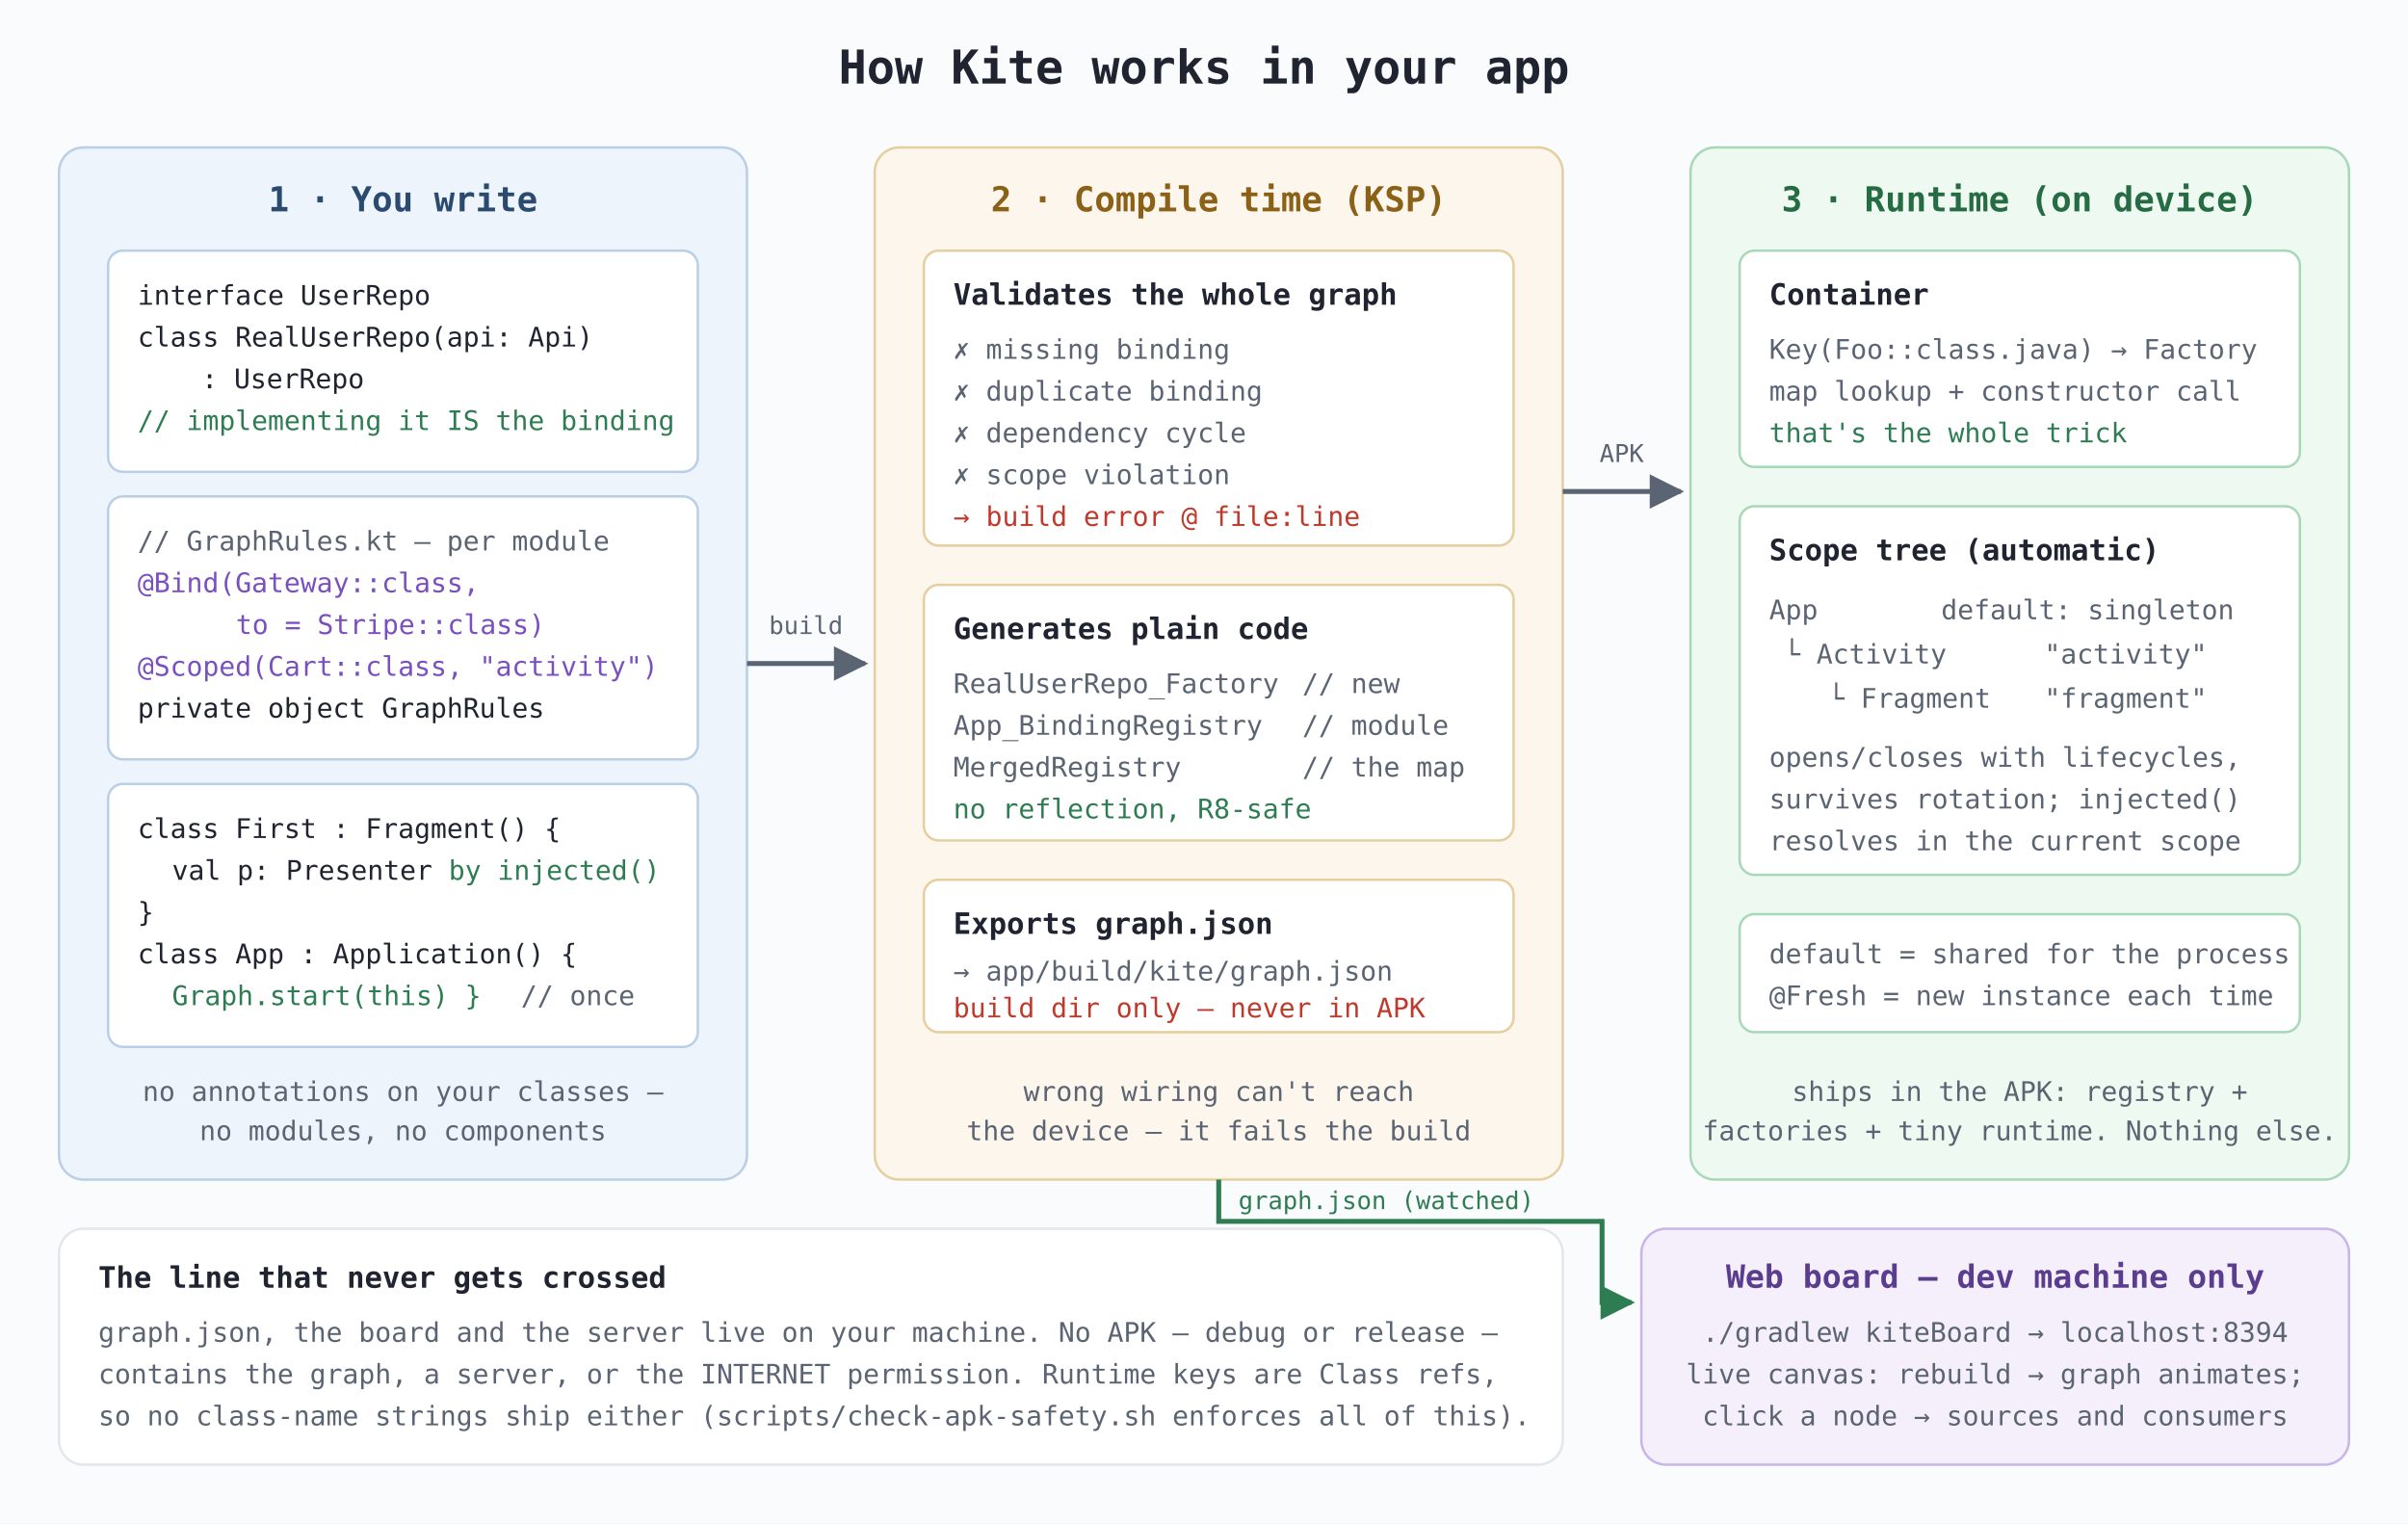
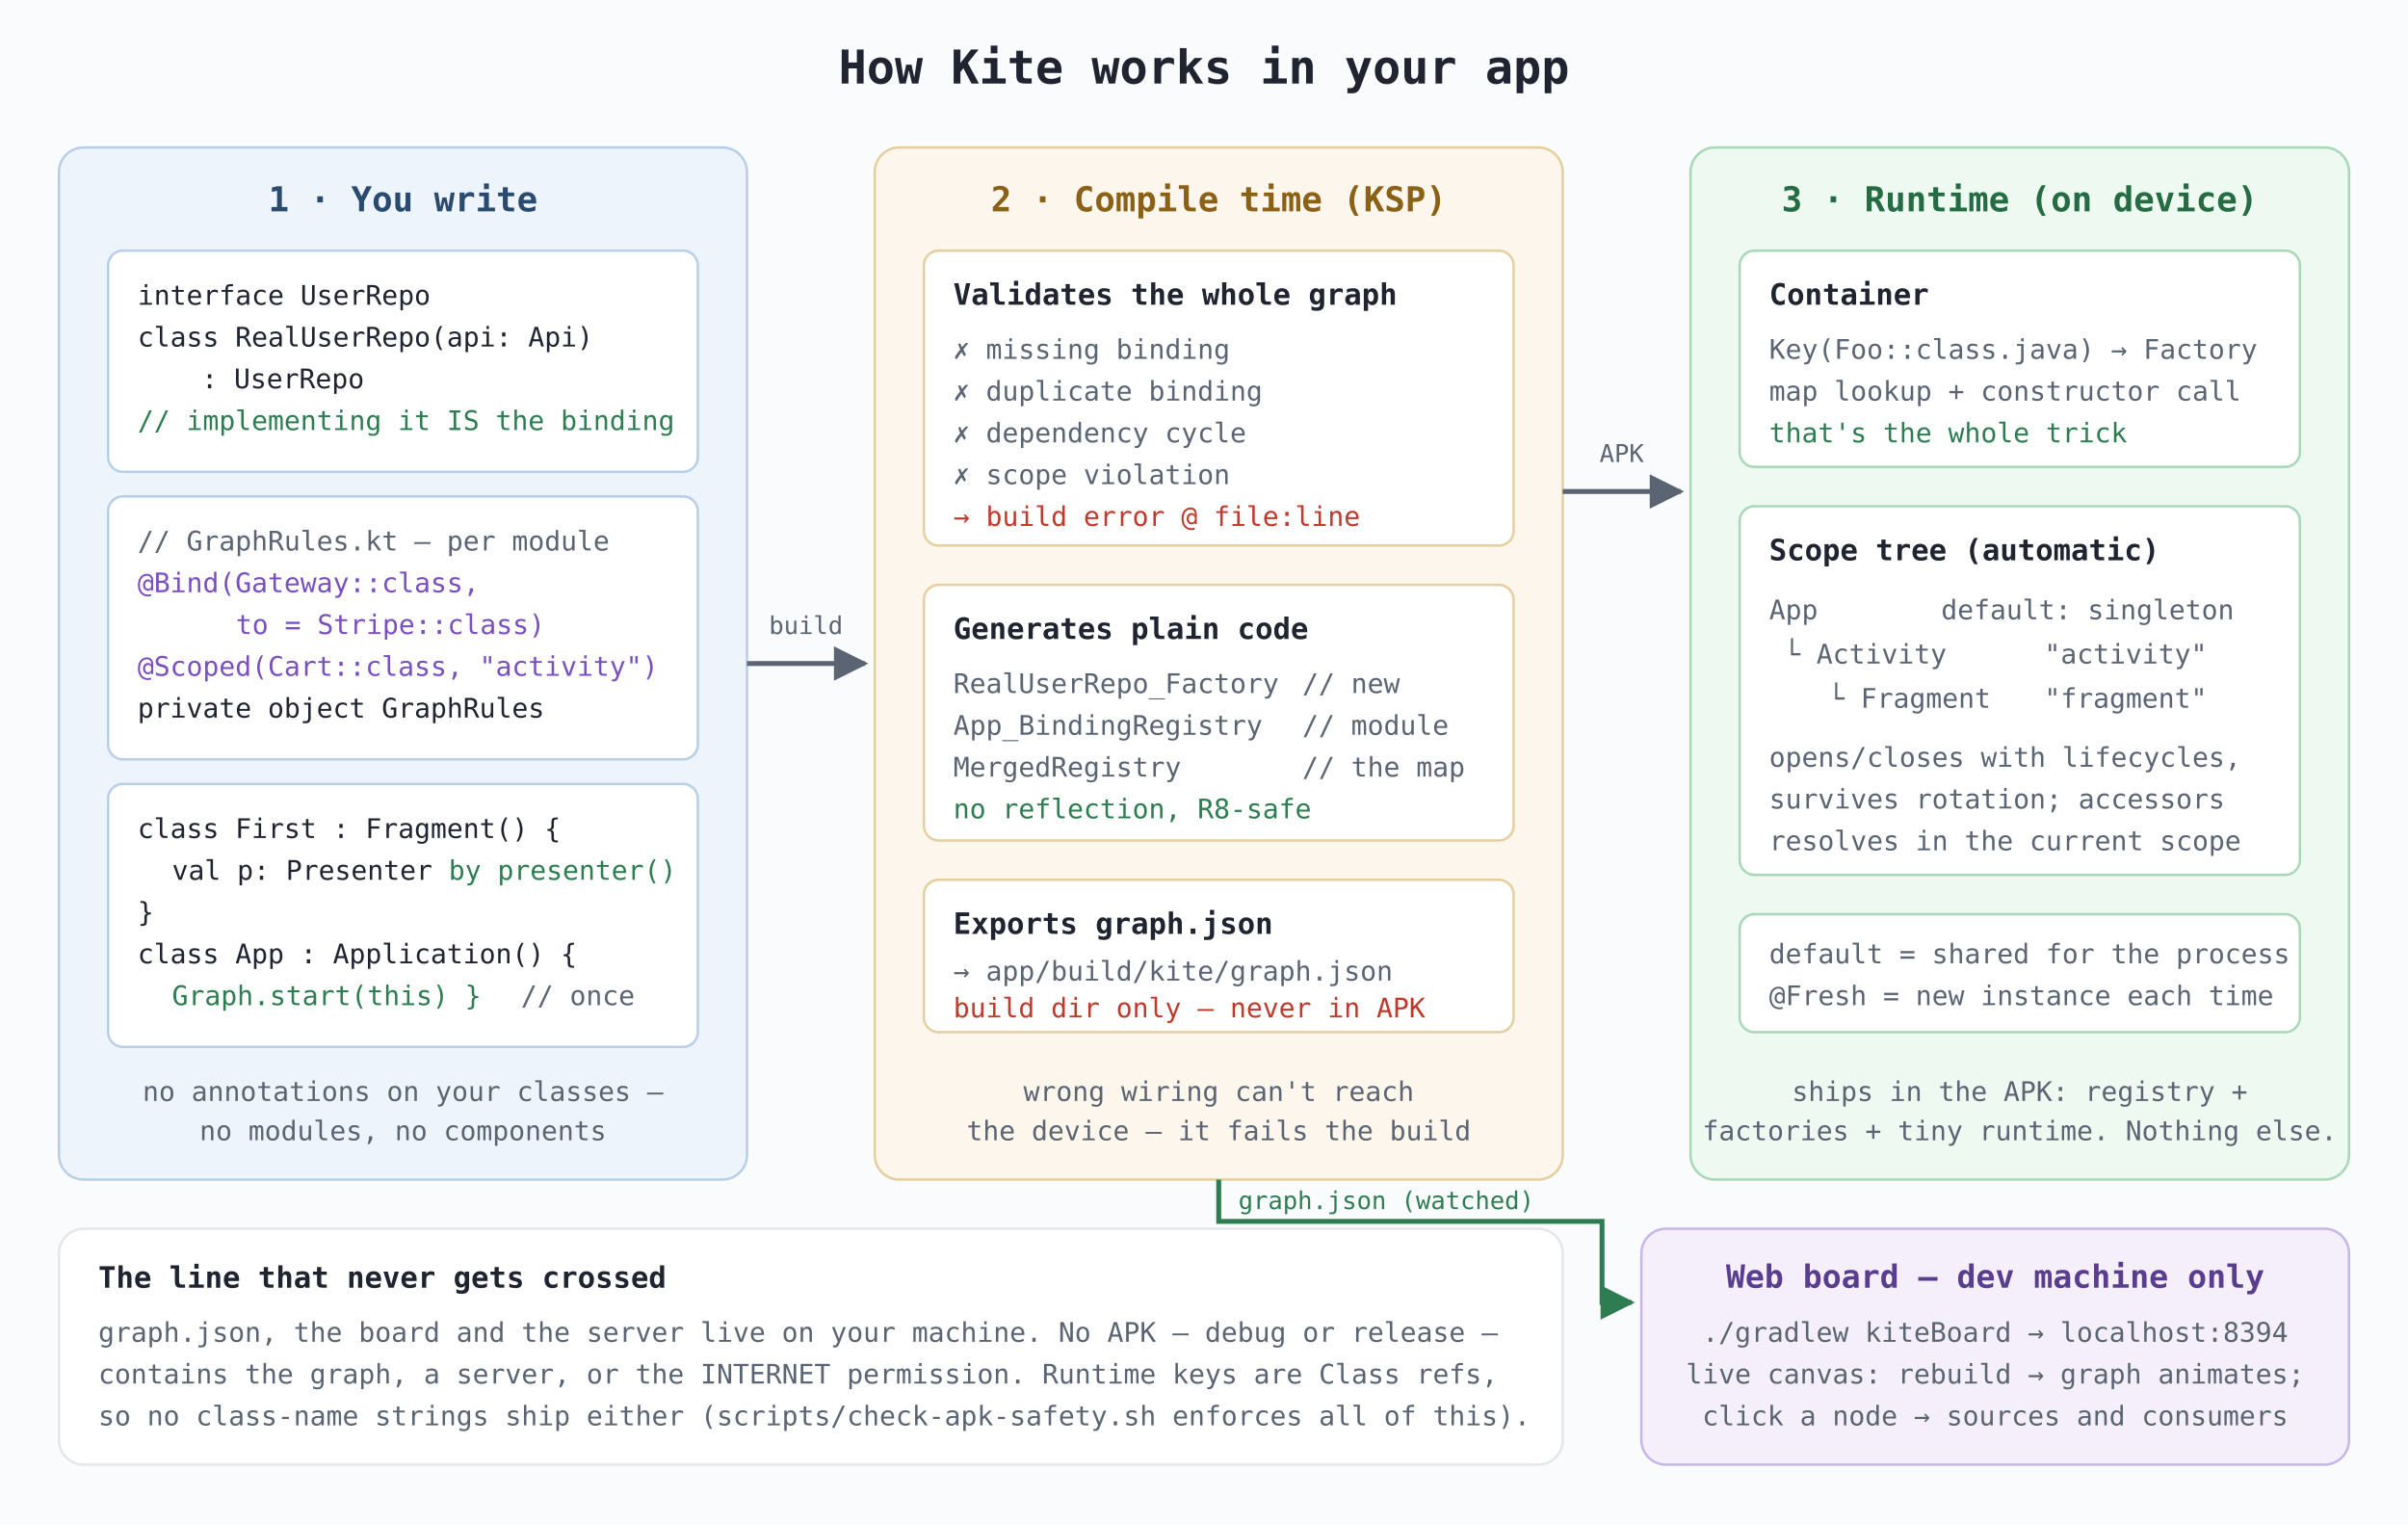
<svg xmlns="http://www.w3.org/2000/svg" width="980" height="620" viewBox="0 0 980 620" xml:space="preserve" font-family="ui-monospace, SFMono-Regular, Menlo, Consolas, monospace">
  <defs>
    <marker id="arrow" viewBox="0 0 10 10" refX="9" refY="5" markerWidth="7" markerHeight="7" orient="auto-start-reverse">
      <path d="M 0 0 L 10 5 L 0 10 z" fill="#5b6472" />
    </marker>
    <marker id="arrowGreen" viewBox="0 0 10 10" refX="9" refY="5" markerWidth="7" markerHeight="7" orient="auto-start-reverse">
      <path d="M 0 0 L 10 5 L 0 10 z" fill="#2e7d52" />
    </marker>
  </defs>
  <rect width="980" height="620" fill="#fafbfc" />
  <text x="490" y="34" text-anchor="middle" font-size="19" font-weight="bold" fill="#1f2430">How Kite works in your app</text>
  <rect x="24" y="60" width="280" height="420" rx="10" fill="#eef4fb" stroke="#b9cfe8" />
  <text x="164" y="86" text-anchor="middle" font-size="14" font-weight="bold" fill="#2b4a6f">1 · You write</text>
  <rect x="44" y="102" width="240" height="90" rx="6" fill="#ffffff" stroke="#b9cfe8" />
  <text x="56" y="124" font-size="11" fill="#1f2430">interface UserRepo</text>
  <text x="56" y="141" font-size="11" fill="#1f2430">class RealUserRepo(api: Api)</text>
  <text x="82" y="158" font-size="11" fill="#1f2430">: UserRepo</text>
  <text x="56" y="175" font-size="11" fill="#2e7d52">// implementing it IS the binding</text>
  <rect x="44" y="202" width="240" height="107" rx="6" fill="#ffffff" stroke="#b9cfe8" />
  <text x="56" y="224" font-size="11" fill="#5b6472">// GraphRules.kt — per module</text>
  <text x="56" y="241" font-size="11" fill="#7a4fbf">@Bind(Gateway::class,</text>
  <text x="96" y="258" font-size="11" fill="#7a4fbf">to = Stripe::class)</text>
  <text x="56" y="275" font-size="11" fill="#7a4fbf">@Scoped(Cart::class, "activity")</text>
  <text x="56" y="292" font-size="11" fill="#1f2430">private object GraphRules</text>
  <rect x="44" y="319" width="240" height="107" rx="6" fill="#ffffff" stroke="#b9cfe8" />
  <text x="56" y="341" font-size="11" fill="#1f2430">class First : Fragment() {</text>
-   <text x="70" y="358" font-size="11" fill="#1f2430">val p: Presenter <tspan fill="#2e7d52">by injected()</tspan>
+   <text x="70" y="358" font-size="11" fill="#1f2430">val p: Presenter <tspan fill="#2e7d52">by presenter()</tspan>
  </text>
  <text x="56" y="375" font-size="11" fill="#1f2430">}</text>
  <text x="56" y="392" font-size="11" fill="#1f2430">class App : Application() {</text>
  <text x="70" y="409" font-size="11" fill="#2e7d52">Graph.start(this) }<tspan x="212" fill="#5b6472">// once</tspan>
  </text>
  <text x="164" y="448" text-anchor="middle" font-size="11" fill="#5b6472">no annotations on your classes —</text>
  <text x="164" y="464" text-anchor="middle" font-size="11" fill="#5b6472">no modules, no components</text>
  <line x1="304" y1="270" x2="352" y2="270" stroke="#5b6472" stroke-width="2" marker-end="url(#arrow)" />
  <text x="328" y="258" text-anchor="middle" font-size="10" fill="#5b6472">build</text>
  <rect x="356" y="60" width="280" height="420" rx="10" fill="#fdf6ec" stroke="#e6cf9f" />
  <text x="496" y="86" text-anchor="middle" font-size="14" font-weight="bold" fill="#8a6116">2 · Compile time (KSP)</text>
  <rect x="376" y="102" width="240" height="120" rx="6" fill="#ffffff" stroke="#e6cf9f" />
  <text x="388" y="124" font-size="12" font-weight="bold" fill="#1f2430">Validates the whole graph</text>
  <text x="388" y="146" font-size="11" fill="#5b6472">✗ missing binding</text>
  <text x="388" y="163" font-size="11" fill="#5b6472">✗ duplicate binding</text>
  <text x="388" y="180" font-size="11" fill="#5b6472">✗ dependency cycle</text>
  <text x="388" y="197" font-size="11" fill="#5b6472">✗ scope violation</text>
  <text x="388" y="214" font-size="11" fill="#c0392b">→ build error @ file:line</text>
  <rect x="376" y="238" width="240" height="104" rx="6" fill="#ffffff" stroke="#e6cf9f" />
  <text x="388" y="260" font-size="12" font-weight="bold" fill="#1f2430">Generates plain code</text>
  <text x="388" y="282" font-size="11" fill="#5b6472">RealUserRepo_Factory<tspan x="530">// new</tspan>
  </text>
  <text x="388" y="299" font-size="11" fill="#5b6472">App_BindingRegistry<tspan x="530">// module</tspan>
  </text>
  <text x="388" y="316" font-size="11" fill="#5b6472">MergedRegistry<tspan x="530">// the map</tspan>
  </text>
  <text x="388" y="333" font-size="11" fill="#2e7d52">no reflection, R8-safe</text>
  <rect x="376" y="358" width="240" height="62" rx="6" fill="#ffffff" stroke="#e6cf9f" />
  <text x="388" y="380" font-size="12" font-weight="bold" fill="#1f2430">Exports graph.json</text>
  <text x="388" y="399" font-size="11" fill="#5b6472">→ app/build/kite/graph.json</text>
  <text x="388" y="414" font-size="11" fill="#c0392b">build dir only — never in APK</text>
  <text x="496" y="448" text-anchor="middle" font-size="11" fill="#5b6472">wrong wiring can't reach</text>
  <text x="496" y="464" text-anchor="middle" font-size="11" fill="#5b6472">the device — it fails the build</text>
  <line x1="636" y1="200" x2="684" y2="200" stroke="#5b6472" stroke-width="2" marker-end="url(#arrow)" />
  <text x="660" y="188" text-anchor="middle" font-size="10" fill="#5b6472">APK</text>
  <path d="M 496 480 L 496 497 L 652 497 L 652 530 L 664 530" fill="none" stroke="#2e7d52" stroke-width="2" marker-end="url(#arrowGreen)" />
  <text x="504" y="492" font-size="10" fill="#2e7d52">graph.json (watched)</text>
  <rect x="688" y="60" width="268" height="420" rx="10" fill="#eefaf1" stroke="#a9d8b8" />
  <text x="822" y="86" text-anchor="middle" font-size="14" font-weight="bold" fill="#256b43">3 · Runtime (on device)</text>
  <rect x="708" y="102" width="228" height="88" rx="6" fill="#ffffff" stroke="#a9d8b8" />
  <text x="720" y="124" font-size="12" font-weight="bold" fill="#1f2430">Container</text>
  <text x="720" y="146" font-size="11" fill="#5b6472">Key(Foo::class.java) → Factory</text>
  <text x="720" y="163" font-size="11" fill="#5b6472">map lookup + constructor call</text>
  <text x="720" y="180" font-size="11" fill="#2e7d52">that's the whole trick</text>
  <rect x="708" y="206" width="228" height="150" rx="6" fill="#ffffff" stroke="#a9d8b8" />
  <text x="720" y="228" font-size="12" font-weight="bold" fill="#1f2430">Scope tree (automatic)</text>
  <text x="720" y="252" font-size="11" fill="#5b6472">App<tspan x="790">default: singleton</tspan>
  </text>
  <text x="726" y="270" font-size="11" fill="#5b6472">└ Activity<tspan x="832">"activity"</tspan>
  </text>
  <text x="744" y="288" font-size="11" fill="#5b6472">└ Fragment<tspan x="832">"fragment"</tspan>
  </text>
  <text x="720" y="312" font-size="11" fill="#5b6472">opens/closes with lifecycles,</text>
-   <text x="720" y="329" font-size="11" fill="#5b6472">survives rotation; injected()</text>
+   <text x="720" y="329" font-size="11" fill="#5b6472">survives rotation; accessors</text>
  <text x="720" y="346" font-size="11" fill="#5b6472">resolves in the current scope</text>
  <rect x="708" y="372" width="228" height="48" rx="6" fill="#ffffff" stroke="#a9d8b8" />
  <text x="720" y="392" font-size="11" fill="#5b6472">default = shared for the process</text>
  <text x="720" y="409" font-size="11" fill="#5b6472">@Fresh = new instance each time</text>
  <text x="822" y="448" text-anchor="middle" font-size="11" fill="#5b6472">ships in the APK: registry +</text>
  <text x="822" y="464" text-anchor="middle" font-size="11" fill="#5b6472">factories + tiny runtime. Nothing else.</text>
  <rect x="668" y="500" width="288" height="96" rx="10" fill="#f4effb" stroke="#c9b6e8" />
  <text x="812" y="524" text-anchor="middle" font-size="13" font-weight="bold" fill="#5b3d8f">Web board — dev machine only</text>
  <text x="812" y="546" text-anchor="middle" font-size="11" fill="#5b6472">./gradlew kiteBoard → localhost:8394</text>
  <text x="812" y="563" text-anchor="middle" font-size="11" fill="#5b6472">live canvas: rebuild → graph animates;</text>
  <text x="812" y="580" text-anchor="middle" font-size="11" fill="#5b6472">click a node → sources and consumers</text>
  <rect x="24" y="500" width="612" height="96" rx="10" fill="#fff" stroke="#e3e6ea" />
  <text x="40" y="524" font-size="12" font-weight="bold" fill="#1f2430">The line that never gets crossed</text>
  <text x="40" y="546" font-size="11" fill="#5b6472">graph.json, the board and the server live on your machine. No APK — debug or release —</text>
  <text x="40" y="563" font-size="11" fill="#5b6472">contains the graph, a server, or the INTERNET permission. Runtime keys are Class refs,</text>
  <text x="40" y="580" font-size="11" fill="#5b6472">so no class-name strings ship either (scripts/check-apk-safety.sh enforces all of this).</text>
</svg>
